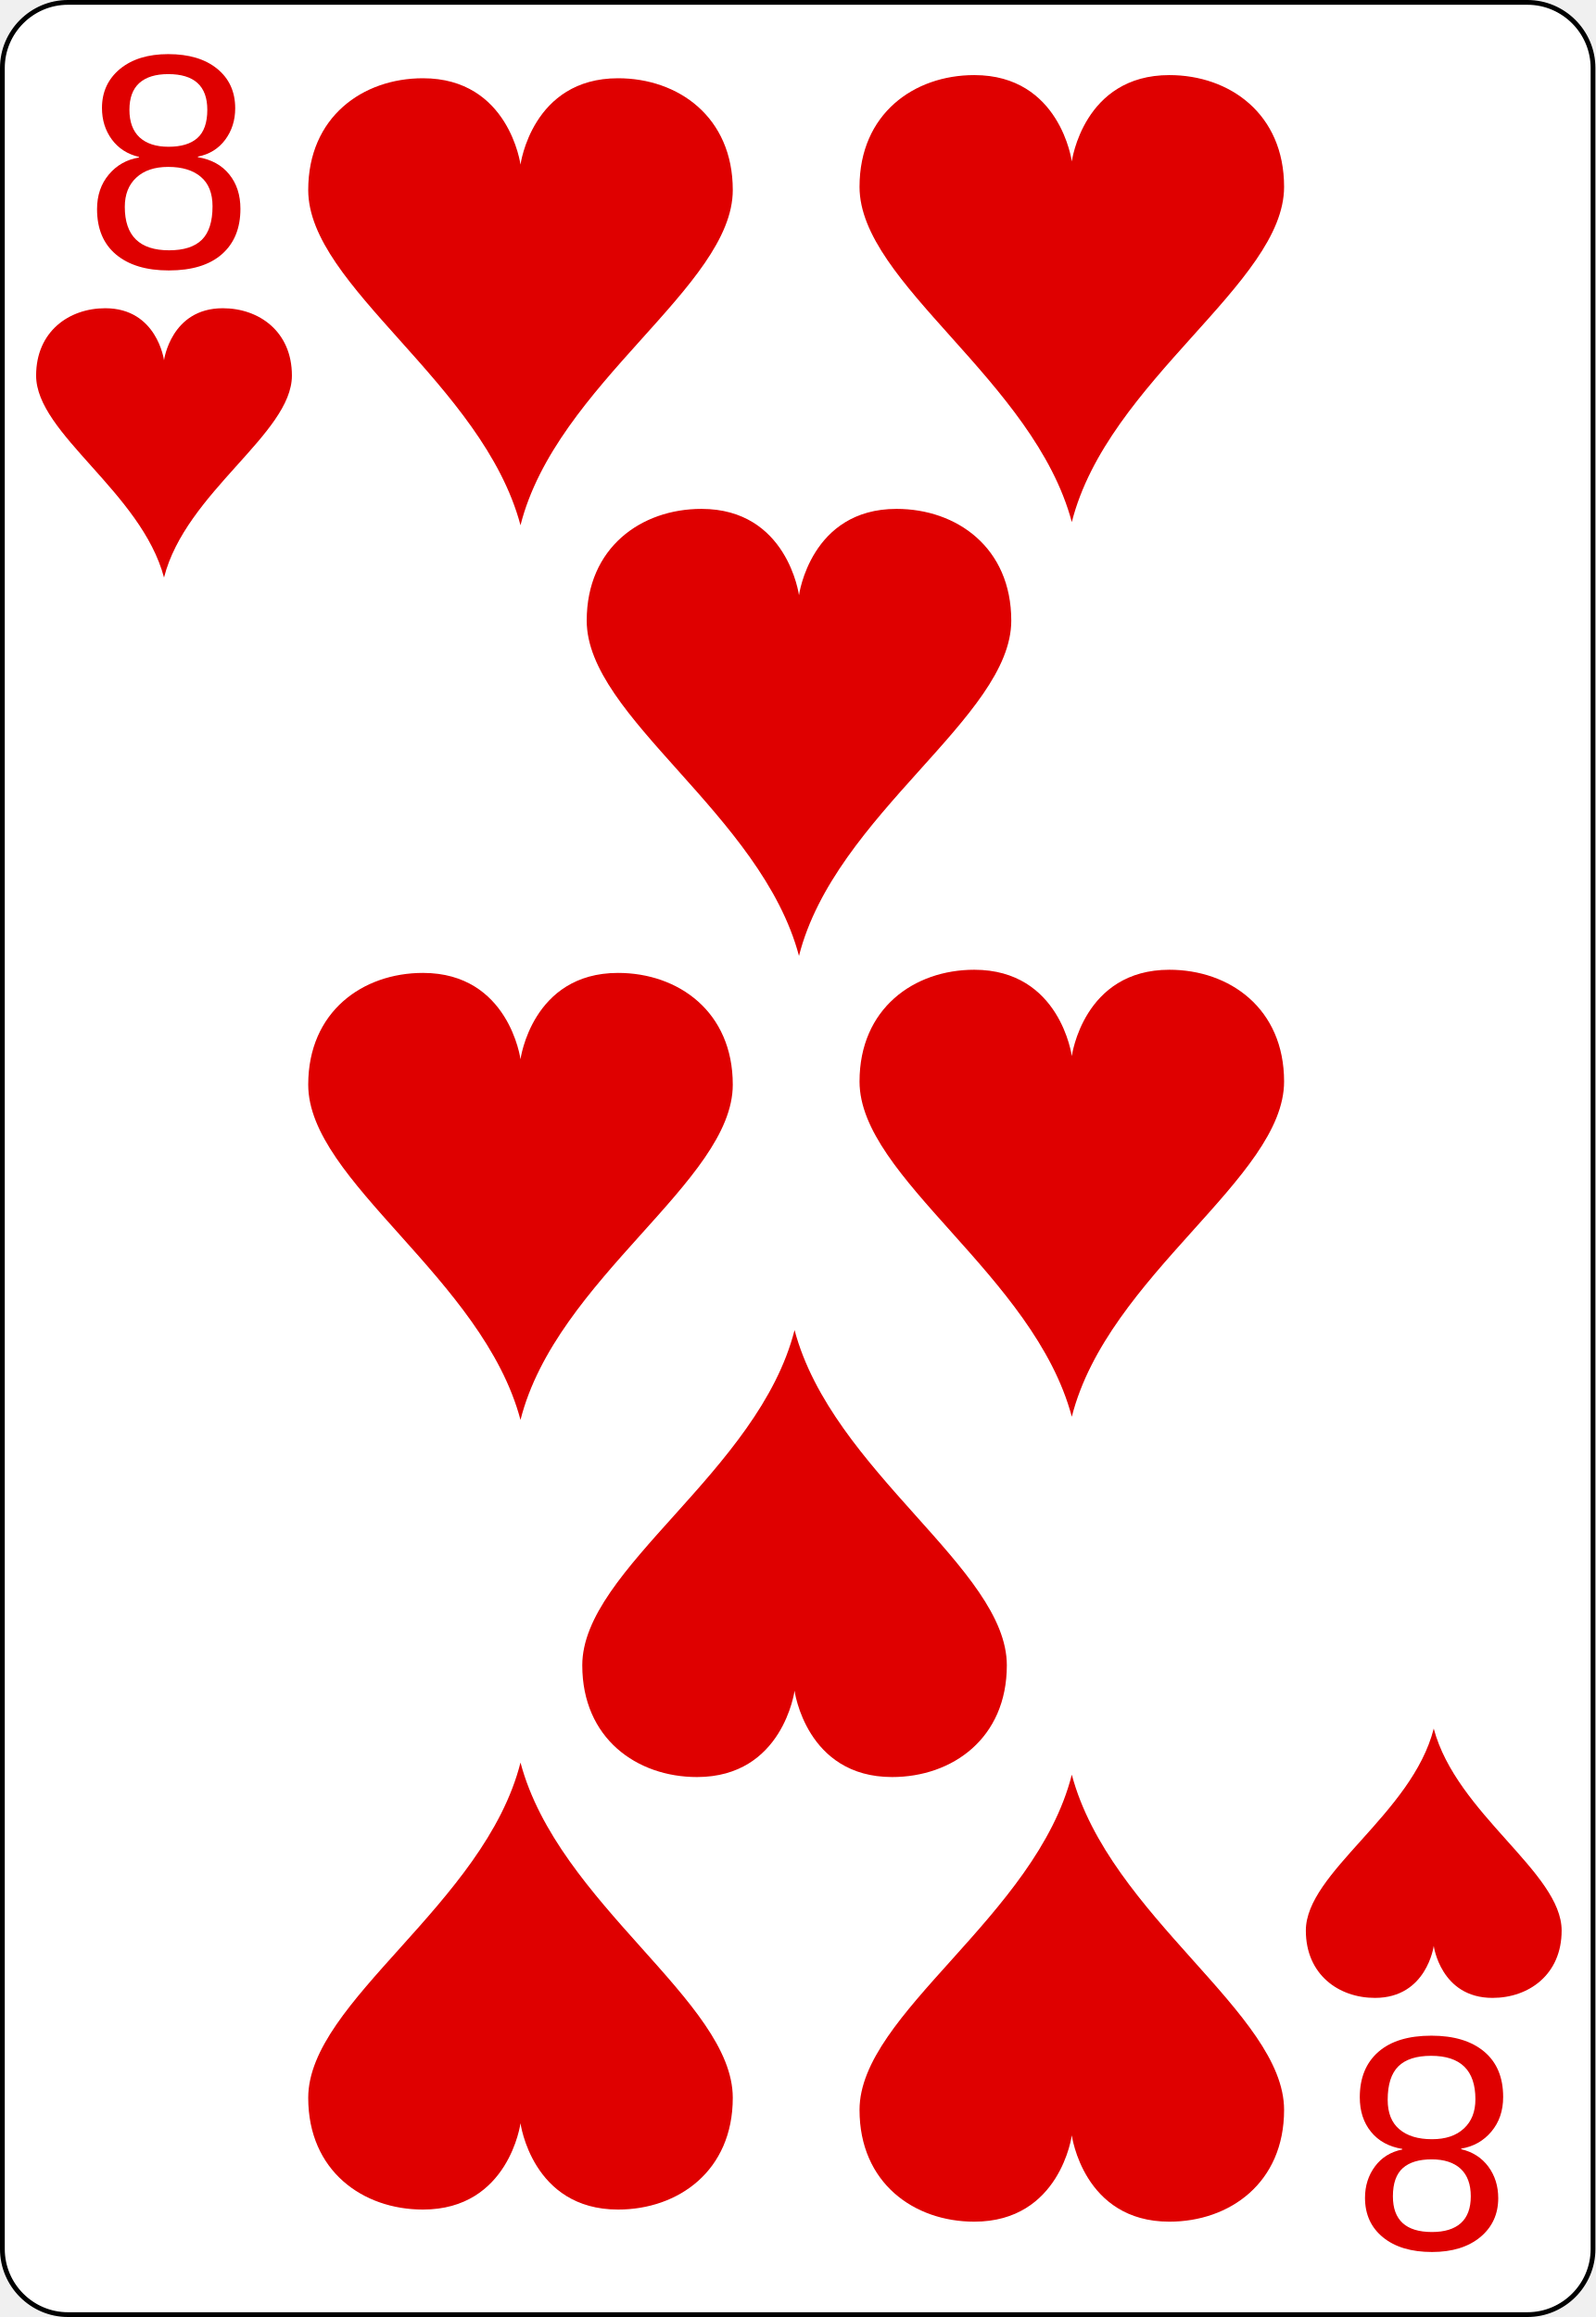
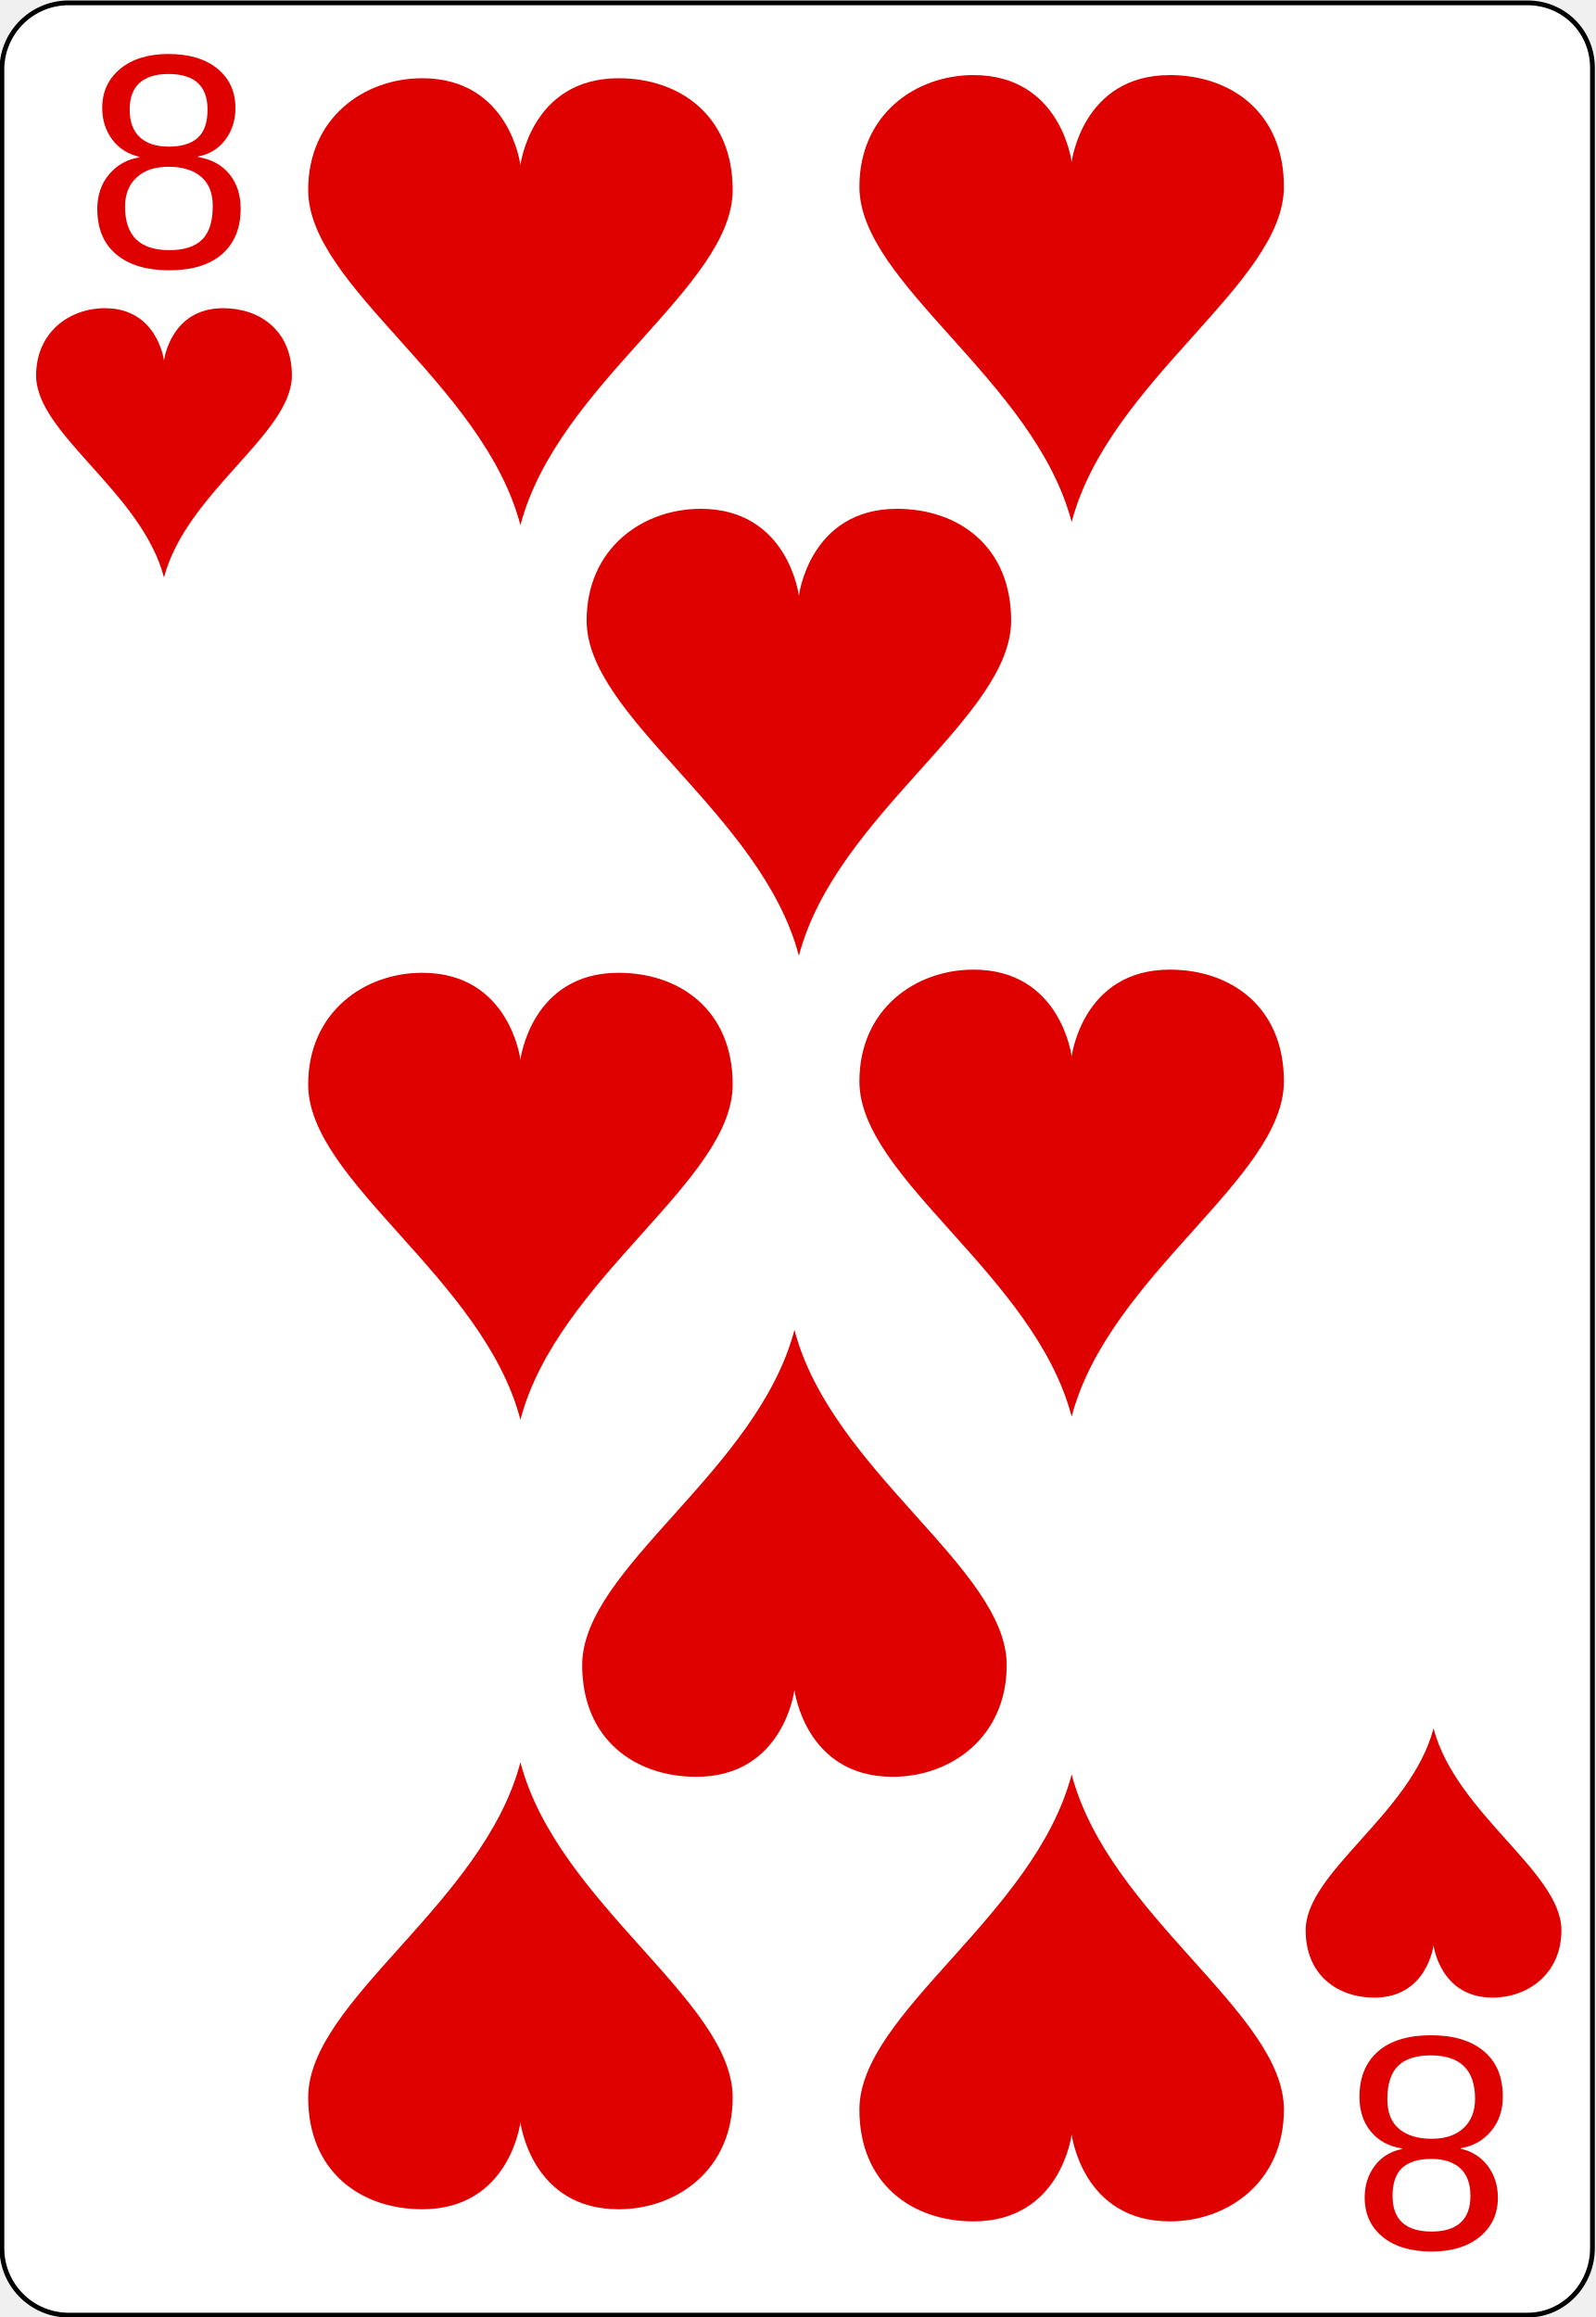
- <svg xmlns="http://www.w3.org/2000/svg" xmlns:xlink="http://www.w3.org/1999/xlink" width="167.087pt" height="242.667pt" viewBox="0 0 167.087 242.667" xml:space="preserve" id="svg2" version="1.1">
-   <defs id="defs41">
-     <radialGradient xlink:href="#linearGradient3773" id="radialGradient3781" cx="-0.158" cy="-8.835" fx="-0.158" fy="-8.835" r="8" gradientTransform="matrix(-1.584269,-0.02349808,0.03071979,-2.477574,-0.2485638,-26.71351)" gradientUnits="userSpaceOnUse" />
-     <linearGradient id="linearGradient3773">
-       <stop style="stop-color:#000000;stop-opacity:1;" offset="0" id="stop3775" />
-       <stop style="stop-color:#000000;stop-opacity:0.649;" offset="1" id="stop3777" />
-     </linearGradient>
-     <radialGradient xlink:href="#linearGradient3773" id="radialGradient3957" cx="-0.158" cy="-8.835" fx="-0.158" fy="-8.835" r="8" gradientTransform="matrix(-1.584269,-0.02349808,0.03071979,-2.477574,-0.2485638,-26.71351)" gradientUnits="userSpaceOnUse" />
-     <linearGradient id="linearGradient3959">
-       <stop style="stop-color:#000000;stop-opacity:1;" offset="0" id="stop3961" />
-       <stop style="stop-color:#000000;stop-opacity:0.649;" offset="1" id="stop3963" />
-     </linearGradient>
-     <radialGradient r="81.903" fy="509.476" fx="168.025" cy="509.476" cx="168.025" gradientTransform="matrix(1.25656,-0.7774064,0.3366382,0.5361257,-221.2021,359.2426)" gradientUnits="userSpaceOnUse" id="radialGradient3975" xlink:href="#linearGradient3784-4" />
-     <linearGradient id="linearGradient3784-4">
-       <stop style="stop-color:#ffffff;stop-opacity:0.435;" offset="0" id="stop3786-8" />
-       <stop style="stop-color:#000000;stop-opacity:0;" offset="1" id="stop3788-6" />
-     </linearGradient>
-     <radialGradient xlink:href="#linearGradient3784-4-5" id="radialGradient3929" gradientUnits="userSpaceOnUse" gradientTransform="matrix(1.25656,-0.7774064,0.3366382,0.5361257,-221.2021,359.2426)" cx="168.025" cy="509.476" fx="168.025" fy="509.476" r="81.903" />
-     <linearGradient id="linearGradient3784-4-5">
-       <stop style="stop-color:#ffffff;stop-opacity:0.489;" offset="0" id="stop3786-8-0" />
-       <stop style="stop-color:#000000;stop-opacity:0;" offset="1" id="stop3788-6-3" />
-     </linearGradient>
-     <radialGradient xlink:href="#linearGradient3784-4-1" id="radialGradient3927" gradientUnits="userSpaceOnUse" gradientTransform="matrix(1.25656,-0.7774064,0.3366382,0.5361257,-221.2021,359.2426)" cx="168.025" cy="509.476" fx="168.025" fy="509.476" r="81.903" />
-     <linearGradient id="linearGradient3784-4-1">
-       <stop style="stop-color:#ffffff;stop-opacity:0.237;" offset="0" id="stop3786-8-03" />
-       <stop style="stop-color:#000000;stop-opacity:0;" offset="1" id="stop3788-6-6" />
-     </linearGradient>
-     <radialGradient xlink:href="#linearGradient3768" id="radialGradient3776" cx="-0.206" cy="-4.579" fx="-0.206" fy="-4.579" r="8" gradientTransform="matrix(-1,0,0,-1.720176,-0.4120407,-13.02719)" gradientUnits="userSpaceOnUse" />
-     <linearGradient id="linearGradient3768">
-       <stop style="stop-color:#df0000;stop-opacity:1;" offset="0" id="stop3770" />
-       <stop style="stop-color:#df0000;stop-opacity:0.672;" offset="1" id="stop3772" />
-     </linearGradient>
-     <radialGradient r="81.903" fy="511.223" fx="171.487" cy="511.223" cx="171.487" gradientTransform="matrix(1.152989,-0.6739155,0.3948202,0.6754904,-233.6326,270.4008)" gradientUnits="userSpaceOnUse" id="radialGradient4013" xlink:href="#linearGradient3784-4-6" />
-     <linearGradient id="linearGradient3784-4-6">
-       <stop style="stop-color:#ffffff;stop-opacity:0.313;" offset="0" id="stop3786-8-8" />
-       <stop style="stop-color:#000000;stop-opacity:0;" offset="1" id="stop3788-6-8" />
-     </linearGradient>
-     <radialGradient r="81.903" fy="492.632" fx="159.354" cy="492.632" cx="159.354" gradientTransform="matrix(1.089478,-0.715138,0.4464527,0.6562658,-244.9333,290.9185)" gradientUnits="userSpaceOnUse" id="radialGradient4013-8" xlink:href="#linearGradient3784-4-2" />
-     <linearGradient id="linearGradient3784-4-2">
-       <stop style="stop-color:#ffffff;stop-opacity:0.29;" offset="0" id="stop3786-8-1" />
-       <stop style="stop-color:#000000;stop-opacity:0;" offset="1" id="stop3788-6-5" />
-     </linearGradient>
-     <radialGradient r="81.903" fy="492.632" fx="159.354" cy="492.632" cx="159.354" gradientTransform="matrix(1.089478,-0.715138,0.4464527,0.6562658,-244.9333,290.9185)" gradientUnits="userSpaceOnUse" id="radialGradient3073" xlink:href="#linearGradient3784-4-2" />
-   </defs>
-   <g id="Layer_x0020_1" style="fill-rule:nonzero;clip-rule:nonzero;stroke:#000000;stroke-miterlimit:4;">
-     <path style="fill:#FFFFFF;stroke-width:0.5;" d="M166.837,235.548c0,3.777-3.087,6.869-6.871,6.869H7.111c-3.775,0-6.861-3.092-6.861-6.869V7.12C0.25,3.343,3.336,0.25,7.111,0.25h152.855    c3.784,0,6.871,3.093,6.871,6.87v228.428z" id="path5" />
-     <g style="stroke:none;" id="g7">
-       <g id="g9">
- 				
- 			</g>
-     </g>
-     <g id="g15">
- 			
- 		</g>
-     <g id="g19">
- 			
- 		</g>
-     <g style="stroke:none;" id="g23">
-       <g id="g25">
- 				
- 			</g>
-     </g>
-     <g style="stroke:none;" id="g31">
-       <g id="g33">
- 				
- 			</g>
-     </g>
+ <svg xmlns="http://www.w3.org/2000/svg" xml:space="preserve" width="222.8" height="323.6" viewBox="0 0 167.1 242.7">
+   <g style="fill-rule:nonzero;clip-rule:nonzero;stroke:#000;stroke-miterlimit:4">
+     <path d="M166.8 235.5c0 3.8-3 7-6.8 7H7a7 7 0 0 1-6.8-7V7.1A7 7 0 0 1 7 .3h153c3.8 0 6.8 3 6.8 6.8z" style="fill:#fff;stroke-width:.5" />
  </g>
-   <text xml:space="preserve" style="font-size:32px;font-style:normal;font-weight:normal;line-height:125%;letter-spacing:0px;word-spacing:0px;fill:#df0000;fill-opacity:1;stroke:none;font-family:Bitstream Vera Sans" x="8.775" y="28.013" id="text3788">
-     <tspan id="tspan3790" x="8.775" y="28.013" style="font-style:normal;font-variant:normal;font-weight:normal;font-stretch:normal;fill:#df0000;fill-opacity:1;font-family:Arial;-inkscape-font-specification:Arial">8</tspan>
+   <text xml:space="preserve" x="8.8" y="28" style="font-size:32px;font-style:normal;font-weight:400;line-height:125%;letter-spacing:0;word-spacing:0;fill:#df0000;fill-opacity:1;stroke:none;font-family:Bitstream Vera Sans">
+     <tspan x="8.8" y="28" style="font-style:normal;font-variant:normal;font-weight:400;font-stretch:normal;fill:#df0000;fill-opacity:1;font-family:Arial;-inkscape-font-specification:Arial">8</tspan>
  </text>
-   <g transform="matrix(1.674307,0,0,1.566992,17.17751,46.38532)" id="layer1-9-6" style="fill:#df0000;fill-opacity:1">
-     <path style="fill:#df0000;fill-opacity:1" id="hl-8" d="M 3.676,-9 C 0.433,-9 0,-5.523 0,-5.523 0,-5.523 -0.433,-9 -3.676,-9 -5.946,-9 -8,-7.441 -8,-4.5 -8,-0.614 -1.421,3.294 0,9 1.352,3.299 8,-0.614 8,-4.5 8,-7.441 5.946,-9 3.676,-9 z" />
-   </g>
-   <text xml:space="preserve" style="font-size:32px;font-style:normal;font-weight:normal;line-height:125%;letter-spacing:0px;word-spacing:0px;fill:#df0000;fill-opacity:1;stroke:none;font-family:Bitstream Vera Sans" x="-158.818" y="-213.515" id="text3788-4" transform="scale(-1,-1)">
-     <tspan id="tspan3790-3" x="-158.818" y="-213.515" style="font-style:normal;font-variant:normal;font-weight:normal;font-stretch:normal;fill:#df0000;fill-opacity:1;font-family:Arial;-inkscape-font-specification:Arial">8</tspan>
+   <path d="M3.7-9C.4-9 0-5.5 0-5.5S-.4-9-3.7-9C-5.9-9-8-7.4-8-4.5-8-.6-1.4 3.3 0 9 1.4 3.3 8-.6 8-4.5 8-7.5 6-9 3.7-9" style="fill:#df0000;fill-opacity:1" transform="matrix(1.6743 0 0 1.567 17.178 46.385)" />
+   <text xml:space="preserve" x="-158.8" y="-213.5" style="font-size:32px;font-style:normal;font-weight:400;line-height:125%;letter-spacing:0;word-spacing:0;fill:#df0000;fill-opacity:1;stroke:none;font-family:Bitstream Vera Sans" transform="scale(-1)">
+     <tspan x="-158.8" y="-213.5" style="font-style:normal;font-variant:normal;font-weight:400;font-stretch:normal;fill:#df0000;fill-opacity:1;font-family:Arial;-inkscape-font-specification:Arial">8</tspan>
  </text>
-   <g transform="matrix(-1.674307,0,0,-1.566992,150.156,195.1431)" id="layer1-9-6-5" style="fill:#df0000;fill-opacity:1">
-     <path style="fill:#df0000;fill-opacity:1" id="hl-8-1" d="M 3.676,-9 C 0.433,-9 0,-5.523 0,-5.523 0,-5.523 -0.433,-9 -3.676,-9 -5.946,-9 -8,-7.441 -8,-4.5 -8,-0.614 -1.421,3.294 0,9 1.352,3.299 8,-0.614 8,-4.5 8,-7.441 5.946,-9 3.676,-9 z" />
-   </g>
-   <g transform="matrix(2.779008,0,0,2.600887,54.51227,31.60377)" id="layer1-9-6-8" style="fill:#df0000;fill-opacity:1">
-     <path style="fill:#df0000;fill-opacity:1" id="hl-8-8" d="M 3.676,-9 C 0.433,-9 0,-5.523 0,-5.523 0,-5.523 -0.433,-9 -3.676,-9 -5.946,-9 -8,-7.441 -8,-4.5 -8,-0.614 -1.421,3.294 0,9 1.352,3.299 8,-0.614 8,-4.5 8,-7.441 5.946,-9 3.676,-9 z" />
-   </g>
-   <g transform="matrix(-2.779008,0,0,-2.600887,54.51227,208.0062)" id="layer1-9-6-8-9" style="fill:#df0000;fill-opacity:1">
-     <path style="fill:#df0000;fill-opacity:1" id="hl-8-8-5" d="M 3.676,-9 C 0.433,-9 0,-5.523 0,-5.523 0,-5.523 -0.433,-9 -3.676,-9 -5.946,-9 -8,-7.441 -8,-4.5 -8,-0.614 -1.421,3.294 0,9 1.352,3.299 8,-0.614 8,-4.5 8,-7.441 5.946,-9 3.676,-9 z" />
-   </g>
-   <g transform="matrix(2.779008,0,0,2.600887,54.51227,125.3046)" id="layer1-9-6-8-8" style="fill:#df0000;fill-opacity:1">
-     <path style="fill:#df0000;fill-opacity:1" id="hl-8-8-8" d="M 3.676,-9 C 0.433,-9 0,-5.523 0,-5.523 0,-5.523 -0.433,-9 -3.676,-9 -5.946,-9 -8,-7.441 -8,-4.5 -8,-0.614 -1.421,3.294 0,9 1.352,3.299 8,-0.614 8,-4.5 8,-7.441 5.946,-9 3.676,-9 z" />
-   </g>
-   <g transform="matrix(2.779008,0,0,2.600887,112.2504,31.27278)" id="layer1-9-6-8-88" style="fill:#df0000;fill-opacity:1">
-     <path style="fill:#df0000;fill-opacity:1" id="hl-8-8-4" d="M 3.676,-9 C 0.433,-9 0,-5.523 0,-5.523 0,-5.523 -0.433,-9 -3.676,-9 -5.946,-9 -8,-7.441 -8,-4.5 -8,-0.614 -1.421,3.294 0,9 1.352,3.299 8,-0.614 8,-4.5 8,-7.441 5.946,-9 3.676,-9 z" />
-   </g>
-   <g transform="matrix(-2.779008,0,0,-2.600887,112.2504,209.2752)" id="layer1-9-6-8-9-3" style="fill:#df0000;fill-opacity:1">
-     <path style="fill:#df0000;fill-opacity:1" id="hl-8-8-5-1" d="M 3.676,-9 C 0.433,-9 0,-5.523 0,-5.523 0,-5.523 -0.433,-9 -3.676,-9 -5.946,-9 -8,-7.441 -8,-4.5 -8,-0.614 -1.421,3.294 0,9 1.352,3.299 8,-0.614 8,-4.5 8,-7.441 5.946,-9 3.676,-9 z" />
-   </g>
-   <g transform="matrix(2.779008,0,0,2.600887,112.2504,124.9736)" id="layer1-9-6-8-8-4" style="fill:#df0000;fill-opacity:1">
-     <path style="fill:#df0000;fill-opacity:1" id="hl-8-8-8-9" d="M 3.676,-9 C 0.433,-9 0,-5.523 0,-5.523 0,-5.523 -0.433,-9 -3.676,-9 -5.946,-9 -8,-7.441 -8,-4.5 -8,-0.614 -1.421,3.294 0,9 1.352,3.299 8,-0.614 8,-4.5 8,-7.441 5.946,-9 3.676,-9 z" />
-   </g>
-   <g transform="matrix(2.779008,0,0,2.600887,83.67827,76.70508)" id="layer1-9-6-8-884" style="fill:#df0000;fill-opacity:1">
-     <path style="fill:#df0000;fill-opacity:1" id="hl-8-8-3" d="M 3.676,-9 C 0.433,-9 0,-5.523 0,-5.523 0,-5.523 -0.433,-9 -3.676,-9 -5.946,-9 -8,-7.441 -8,-4.5 -8,-0.614 -1.421,3.294 0,9 1.352,3.299 8,-0.614 8,-4.5 8,-7.441 5.946,-9 3.676,-9 z" />
-   </g>
-   <g transform="matrix(-2.779008,0,0,-2.600887,83.2134,162.7078)" id="layer1-9-6-8-884-8" style="fill:#df0000;fill-opacity:1">
-     <path style="fill:#df0000;fill-opacity:1" id="hl-8-8-3-8" d="M 3.676,-9 C 0.433,-9 0,-5.523 0,-5.523 0,-5.523 -0.433,-9 -3.676,-9 -5.946,-9 -8,-7.441 -8,-4.5 -8,-0.614 -1.421,3.294 0,9 1.352,3.299 8,-0.614 8,-4.5 8,-7.441 5.946,-9 3.676,-9 z" />
-   </g>
+   <path d="M3.7-9C.4-9 0-5.5 0-5.5S-.4-9-3.7-9C-5.9-9-8-7.4-8-4.5-8-.6-1.4 3.3 0 9 1.4 3.3 8-.6 8-4.5 8-7.5 6-9 3.7-9" style="fill:#df0000;fill-opacity:1" transform="matrix(-1.6743 0 0 -1.567 150.156 195.143)" />
+   <path d="M3.7-9C.4-9 0-5.5 0-5.5S-.4-9-3.7-9C-5.9-9-8-7.4-8-4.5-8-.6-1.4 3.3 0 9 1.4 3.3 8-.6 8-4.5 8-7.5 6-9 3.7-9" style="fill:#df0000;fill-opacity:1" transform="matrix(2.779 0 0 2.60089 54.512 31.604)" />
+   <path d="M3.7-9C.4-9 0-5.5 0-5.5S-.4-9-3.7-9C-5.9-9-8-7.4-8-4.5-8-.6-1.4 3.3 0 9 1.4 3.3 8-.6 8-4.5 8-7.5 6-9 3.7-9" style="fill:#df0000;fill-opacity:1" transform="matrix(-2.779 0 0 -2.60089 54.512 208.006)" />
+   <path d="M3.7-9C.4-9 0-5.5 0-5.5S-.4-9-3.7-9C-5.9-9-8-7.4-8-4.5-8-.6-1.4 3.3 0 9 1.4 3.3 8-.6 8-4.5 8-7.5 6-9 3.7-9" style="fill:#df0000;fill-opacity:1" transform="matrix(2.779 0 0 2.60089 54.512 125.305)" />
+   <path d="M3.7-9C.4-9 0-5.5 0-5.5S-.4-9-3.7-9C-5.9-9-8-7.4-8-4.5-8-.6-1.4 3.3 0 9 1.4 3.3 8-.6 8-4.5 8-7.5 6-9 3.7-9" style="fill:#df0000;fill-opacity:1" transform="matrix(2.779 0 0 2.60089 112.25 31.273)" />
+   <path d="M3.7-9C.4-9 0-5.5 0-5.5S-.4-9-3.7-9C-5.9-9-8-7.4-8-4.5-8-.6-1.4 3.3 0 9 1.4 3.3 8-.6 8-4.5 8-7.5 6-9 3.7-9" style="fill:#df0000;fill-opacity:1" transform="matrix(-2.779 0 0 -2.60089 112.25 209.275)" />
+   <path d="M3.7-9C.4-9 0-5.5 0-5.5S-.4-9-3.7-9C-5.9-9-8-7.4-8-4.5-8-.6-1.4 3.3 0 9 1.4 3.3 8-.6 8-4.5 8-7.5 6-9 3.7-9" style="fill:#df0000;fill-opacity:1" transform="matrix(2.779 0 0 2.60089 112.25 124.974)" />
+   <path d="M3.7-9C.4-9 0-5.5 0-5.5S-.4-9-3.7-9C-5.9-9-8-7.4-8-4.5-8-.6-1.4 3.3 0 9 1.4 3.3 8-.6 8-4.5 8-7.5 6-9 3.7-9" style="fill:#df0000;fill-opacity:1" transform="matrix(2.779 0 0 2.60089 83.678 76.705)" />
+   <path d="M3.7-9C.4-9 0-5.5 0-5.5S-.4-9-3.7-9C-5.9-9-8-7.4-8-4.5-8-.6-1.4 3.3 0 9 1.4 3.3 8-.6 8-4.5 8-7.5 6-9 3.7-9" style="fill:#df0000;fill-opacity:1" transform="matrix(-2.779 0 0 -2.60089 83.213 162.708)" />
</svg>
